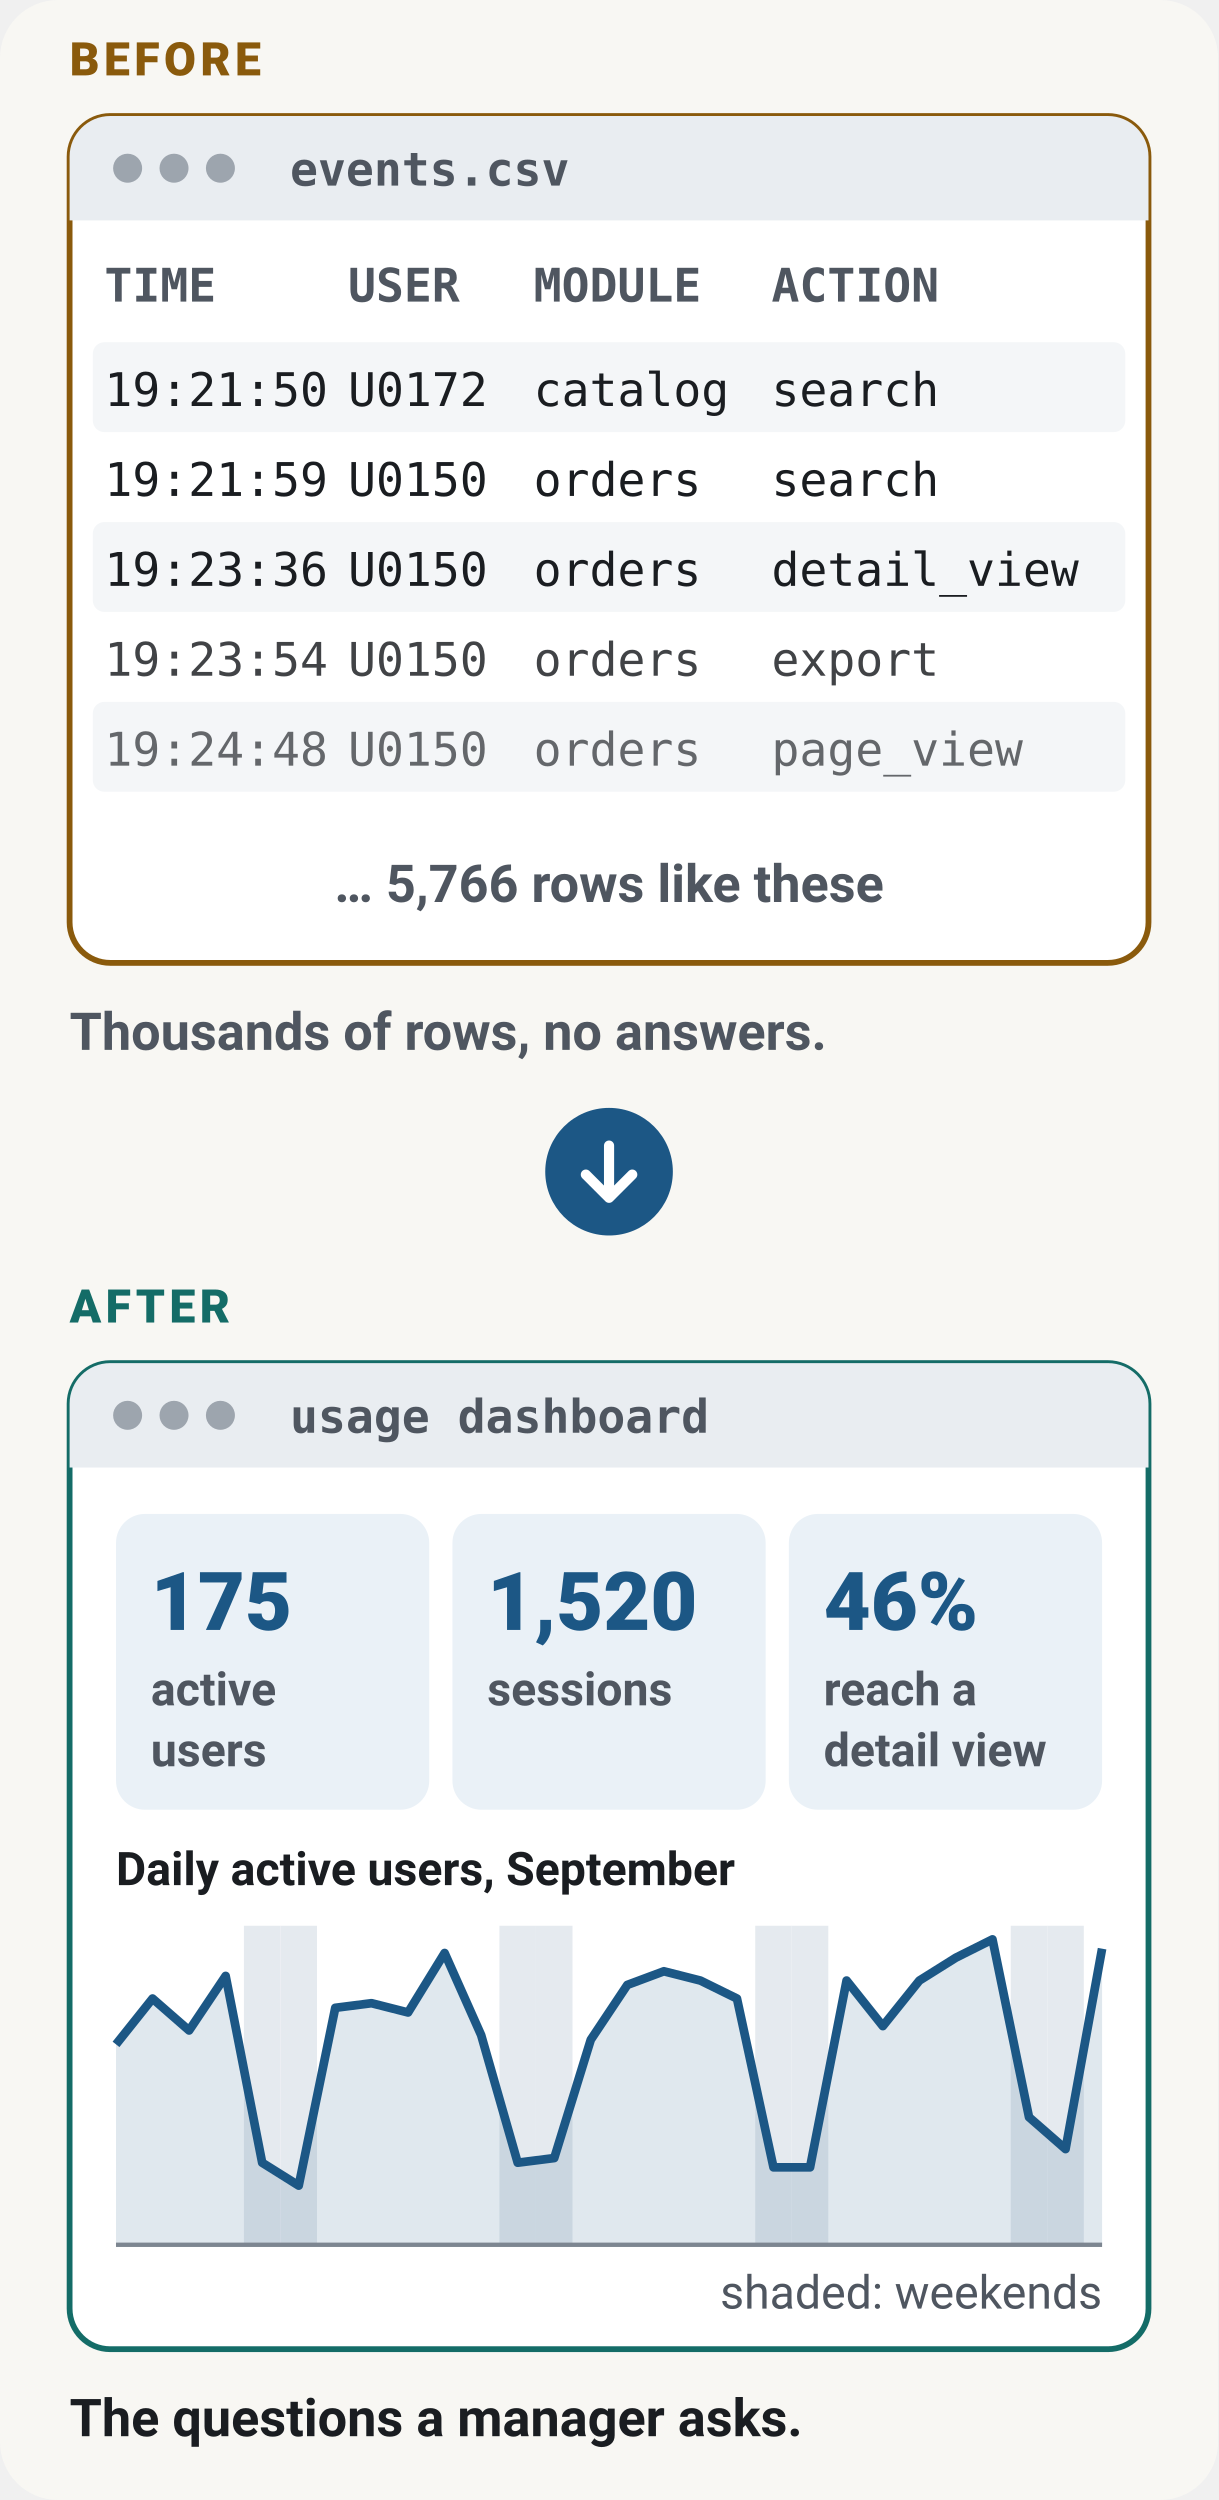
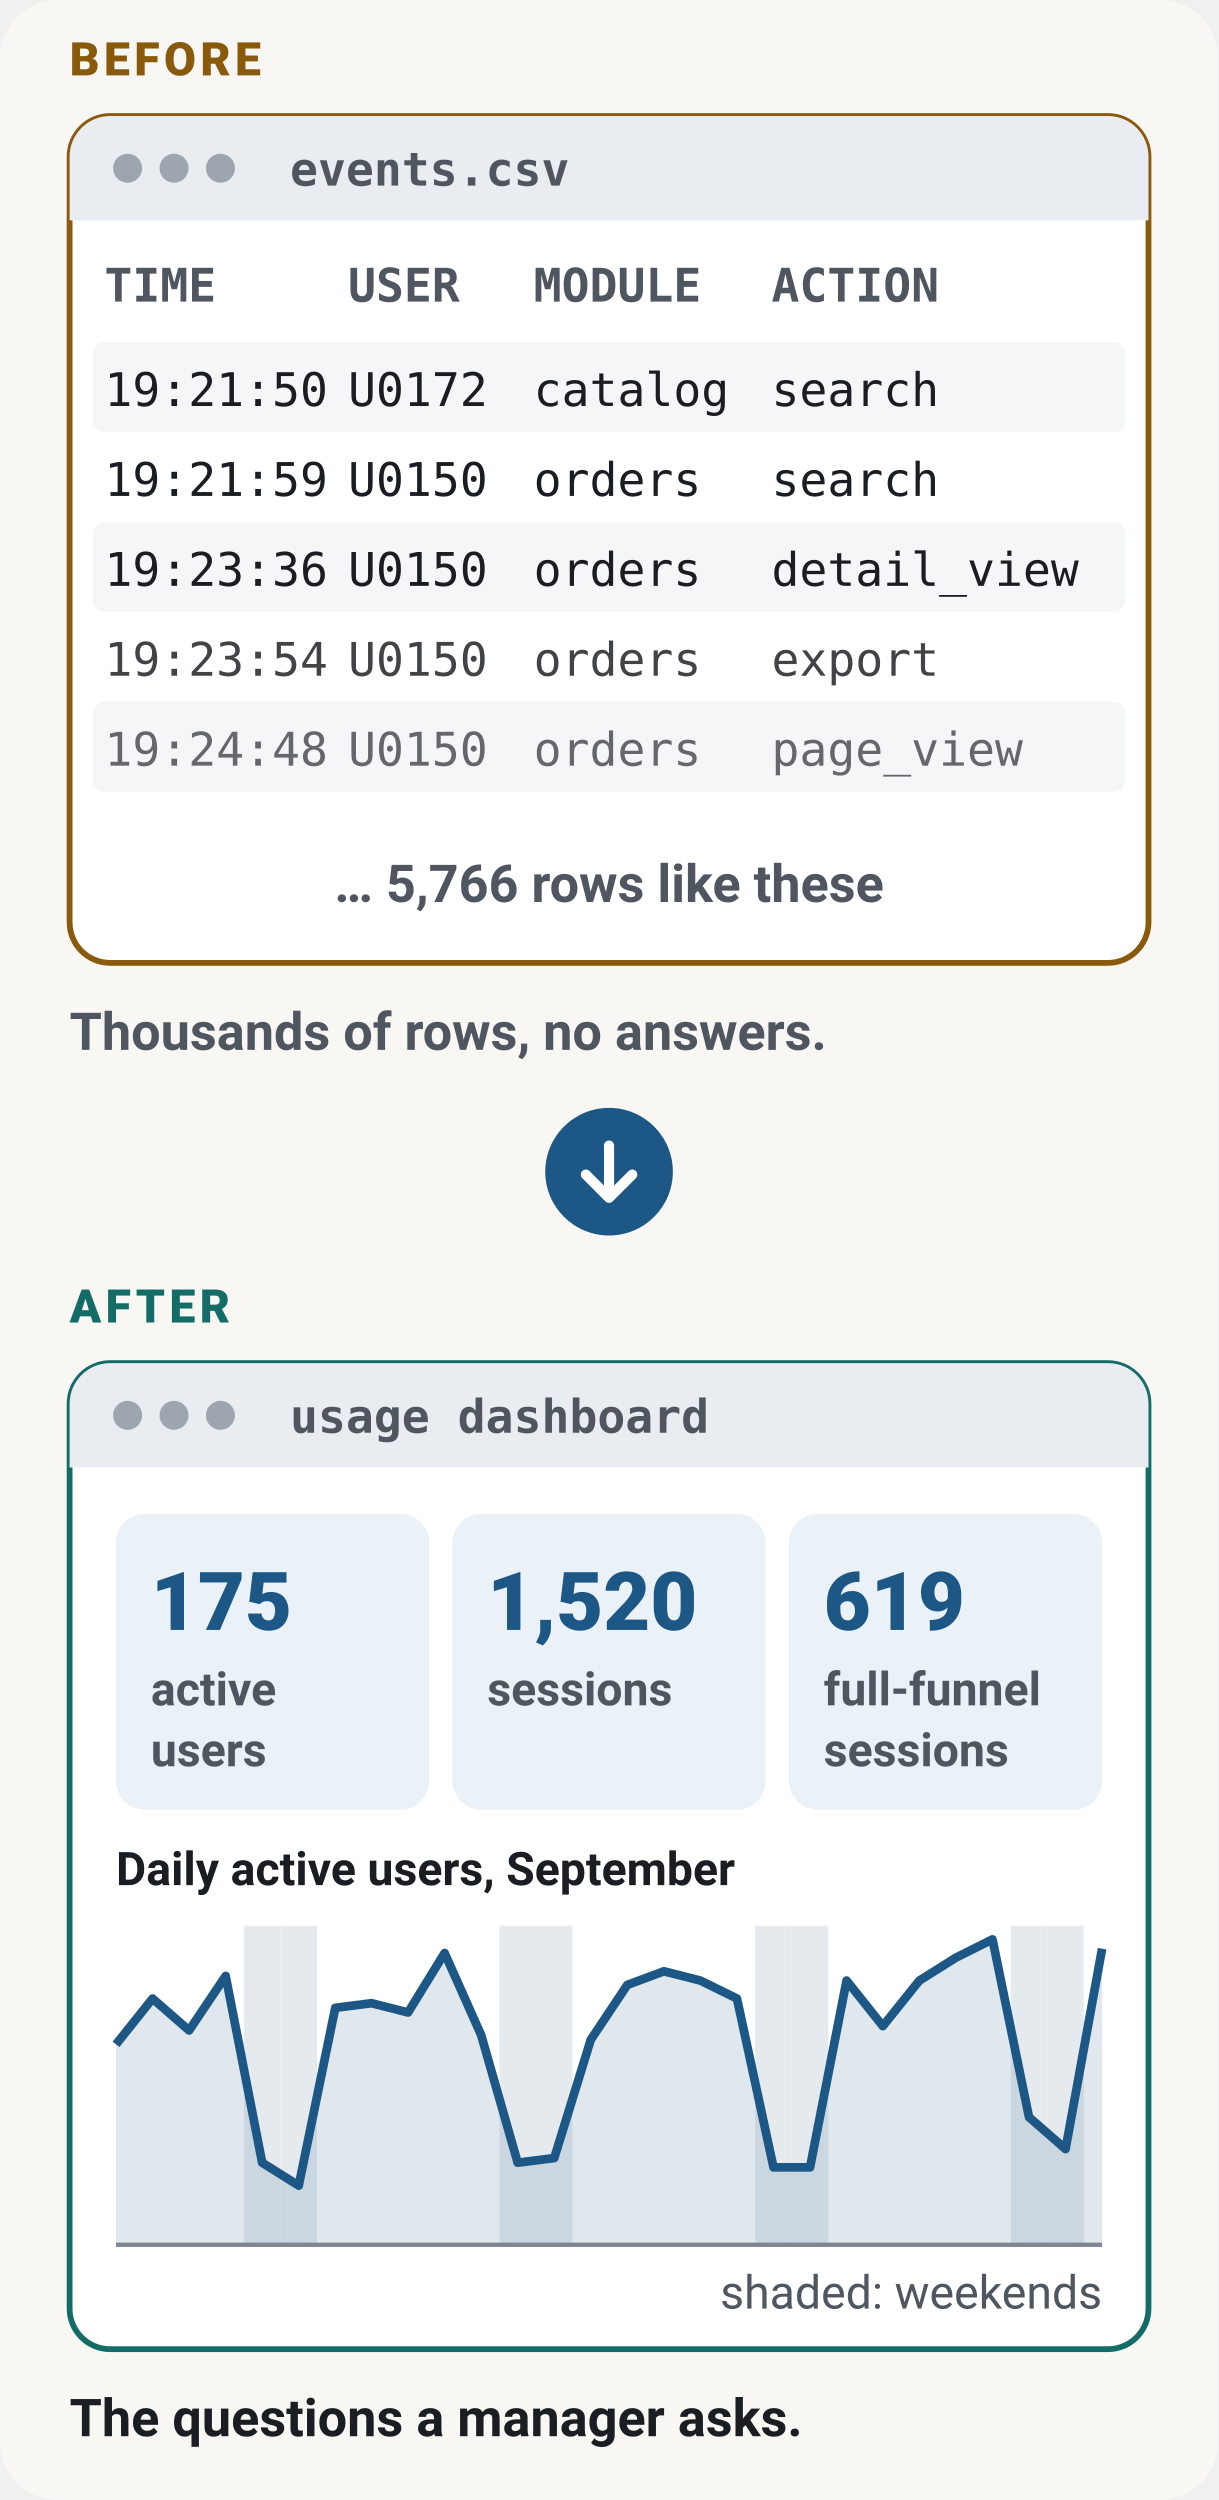
<svg xmlns="http://www.w3.org/2000/svg" viewBox="0 0 420 862" width="420" height="862" role="img" aria-labelledby="t">
  <defs>
    <marker id="ah" viewBox="0 0 10 10" refX="9" refY="5" markerWidth="7" markerHeight="7" orient="auto-start-reverse">
      <path d="M0 0L10 5L0 10z" fill="#7D8691" />
    </marker>
    <marker id="aw" viewBox="0 0 10 10" refX="9" refY="5" markerWidth="7" markerHeight="7" orient="auto-start-reverse">
      <path d="M0 0L10 5L0 10z" fill="#8A5A0C" />
    </marker>
  </defs>
  <rect width="420" height="862" rx="20" fill="#F8F7F3" />
  <g font-family="system-ui,-apple-system,'Segoe UI',Roboto,Helvetica,Arial,sans-serif">
    <text x="24" y="26" font-size="16" fill="#8A5A0C" font-weight="800" letter-spacing="1.5">BEFORE</text>
    <rect x="24" y="40" width="372" height="292" rx="14" fill="#FFFFFF" stroke="#8A5A0C" stroke-width="2" />
    <path d="M24 54 a14 14 0 0 1 14 -14 h344 a14 14 0 0 1 14 14 v22 h-372 z" fill="#E9EDF1" />
    <circle cx="44" cy="58" r="5" fill="#7D8691" opacity="0.7" />
    <circle cx="60" cy="58" r="5" fill="#7D8691" opacity="0.7" />
    <circle cx="76" cy="58" r="5" fill="#7D8691" opacity="0.7" />
    <text x="100" y="64" font-size="16" fill="#4F5660" font-weight="600" font-family="ui-monospace,'SF Mono','Cascadia Mono',Menlo,Consolas,monospace">events.csv</text>
    <text x="36" y="104" font-size="16" fill="#4F5660" font-weight="700" font-family="ui-monospace,'SF Mono','Cascadia Mono',Menlo,Consolas,monospace">TIME</text>
    <text x="120" y="104" font-size="16" fill="#4F5660" font-weight="700" font-family="ui-monospace,'SF Mono','Cascadia Mono',Menlo,Consolas,monospace">USER</text>
    <text x="184" y="104" font-size="16" fill="#4F5660" font-weight="700" font-family="ui-monospace,'SF Mono','Cascadia Mono',Menlo,Consolas,monospace">MODULE</text>
    <text x="266" y="104" font-size="16" fill="#4F5660" font-weight="700" font-family="ui-monospace,'SF Mono','Cascadia Mono',Menlo,Consolas,monospace">ACTION</text>
    <rect x="32" y="118" width="356" height="31" rx="4" fill="#F4F6F8" />
    <g opacity="1.00">
      <text x="36" y="140" font-size="16" fill="#1A1D21" font-family="ui-monospace,'SF Mono','Cascadia Mono',Menlo,Consolas,monospace">19:21:50</text>
      <text x="120" y="140" font-size="16" fill="#1A1D21" font-family="ui-monospace,'SF Mono','Cascadia Mono',Menlo,Consolas,monospace">U0172</text>
      <text x="184" y="140" font-size="16" fill="#1A1D21" font-family="ui-monospace,'SF Mono','Cascadia Mono',Menlo,Consolas,monospace">catalog</text>
      <text x="266" y="140" font-size="16" fill="#1A1D21" font-family="ui-monospace,'SF Mono','Cascadia Mono',Menlo,Consolas,monospace">search</text>
    </g>
    <g opacity="1.00">
      <text x="36" y="171" font-size="16" fill="#1A1D21" font-family="ui-monospace,'SF Mono','Cascadia Mono',Menlo,Consolas,monospace">19:21:59</text>
      <text x="120" y="171" font-size="16" fill="#1A1D21" font-family="ui-monospace,'SF Mono','Cascadia Mono',Menlo,Consolas,monospace">U0150</text>
      <text x="184" y="171" font-size="16" fill="#1A1D21" font-family="ui-monospace,'SF Mono','Cascadia Mono',Menlo,Consolas,monospace">orders</text>
      <text x="266" y="171" font-size="16" fill="#1A1D21" font-family="ui-monospace,'SF Mono','Cascadia Mono',Menlo,Consolas,monospace">search</text>
    </g>
    <rect x="32" y="180" width="356" height="31" rx="4" fill="#F4F6F8" />
    <g opacity="1.00">
      <text x="36" y="202" font-size="16" fill="#1A1D21" font-family="ui-monospace,'SF Mono','Cascadia Mono',Menlo,Consolas,monospace">19:23:36</text>
      <text x="120" y="202" font-size="16" fill="#1A1D21" font-family="ui-monospace,'SF Mono','Cascadia Mono',Menlo,Consolas,monospace">U0150</text>
      <text x="184" y="202" font-size="16" fill="#1A1D21" font-family="ui-monospace,'SF Mono','Cascadia Mono',Menlo,Consolas,monospace">orders</text>
      <text x="266" y="202" font-size="16" fill="#1A1D21" font-family="ui-monospace,'SF Mono','Cascadia Mono',Menlo,Consolas,monospace">detail_view</text>
    </g>
    <g opacity="0.83">
      <text x="36" y="233" font-size="16" fill="#1A1D21" font-family="ui-monospace,'SF Mono','Cascadia Mono',Menlo,Consolas,monospace">19:23:54</text>
      <text x="120" y="233" font-size="16" fill="#1A1D21" font-family="ui-monospace,'SF Mono','Cascadia Mono',Menlo,Consolas,monospace">U0150</text>
      <text x="184" y="233" font-size="16" fill="#1A1D21" font-family="ui-monospace,'SF Mono','Cascadia Mono',Menlo,Consolas,monospace">orders</text>
      <text x="266" y="233" font-size="16" fill="#1A1D21" font-family="ui-monospace,'SF Mono','Cascadia Mono',Menlo,Consolas,monospace">export</text>
    </g>
    <rect x="32" y="242" width="356" height="31" rx="4" fill="#F4F6F8" />
    <g opacity="0.66">
      <text x="36" y="264" font-size="16" fill="#1A1D21" font-family="ui-monospace,'SF Mono','Cascadia Mono',Menlo,Consolas,monospace">19:24:48</text>
      <text x="120" y="264" font-size="16" fill="#1A1D21" font-family="ui-monospace,'SF Mono','Cascadia Mono',Menlo,Consolas,monospace">U0150</text>
      <text x="184" y="264" font-size="16" fill="#1A1D21" font-family="ui-monospace,'SF Mono','Cascadia Mono',Menlo,Consolas,monospace">orders</text>
      <text x="266" y="264" font-size="16" fill="#1A1D21" font-family="ui-monospace,'SF Mono','Cascadia Mono',Menlo,Consolas,monospace">page_view</text>
    </g>
    <text x="210" y="311" font-size="18" fill="#4F5660" font-weight="700" text-anchor="middle">… 5,766 rows like these</text>
    <text x="24" y="362" font-size="18" fill="#4F5660" font-weight="600">Thousands of rows, no answers.</text>
    <circle cx="210" cy="404" r="22" fill="#1C5785" />
    <path d="M210 395 v16 M202 405 l8 8 l8 -8" fill="none" stroke="#FFFFFF" stroke-width="3.5" stroke-linecap="round" stroke-linejoin="round" />
    <text x="24" y="456" font-size="16" fill="#146C67" font-weight="800" letter-spacing="1.5">AFTER</text>
    <rect x="24" y="470" width="372" height="340" rx="14" fill="#FFFFFF" stroke="#146C67" stroke-width="2" />
    <path d="M24 484 a14 14 0 0 1 14 -14 h344 a14 14 0 0 1 14 14 v22 h-372 z" fill="#E9EDF1" />
    <circle cx="44" cy="488" r="5" fill="#7D8691" opacity="0.7" />
    <circle cx="60" cy="488" r="5" fill="#7D8691" opacity="0.7" />
    <circle cx="76" cy="488" r="5" fill="#7D8691" opacity="0.7" />
    <text x="100" y="494" font-size="16" fill="#4F5660" font-weight="600" font-family="ui-monospace,'SF Mono','Cascadia Mono',Menlo,Consolas,monospace">usage dashboard</text>
    <rect x="40.0" y="522" width="108.0" height="102" rx="10" fill="#EAF1F7" />
    <text x="52" y="562" font-size="28" fill="#1C5785" font-weight="800" data-box="40,522,108,102">175</text>
    <text x="52" y="588" font-size="16" fill="#4F5660" font-weight="600" data-box="40,522,108,102">active</text>
    <text x="52" y="609" font-size="16" fill="#4F5660" font-weight="600" data-box="40,522,108,102">users</text>
    <rect x="156.0" y="522" width="108.0" height="102" rx="10" fill="#EAF1F7" />
    <text x="168" y="562" font-size="28" fill="#1C5785" font-weight="800" data-box="156,522,108,102">1,520</text>
    <text x="168" y="588" font-size="16" fill="#4F5660" font-weight="600" data-box="156,522,108,102">sessions</text>
    <rect x="272.0" y="522" width="108.0" height="102" rx="10" fill="#EAF1F7" />
-     <text x="284" y="562" font-size="28" fill="#1C5785" font-weight="800" data-box="272,522,108,102">46%</text>
-     <text x="284" y="588" font-size="16" fill="#4F5660" font-weight="600" data-box="272,522,108,102">reach a</text>
-     <text x="284" y="609" font-size="16" fill="#4F5660" font-weight="600" data-box="272,522,108,102">detail view</text>
+     <text x="284" y="562" font-size="28" fill="#1C5785" font-weight="800" data-box="272,522,108,102">619</text>
+     <text x="284" y="588" font-size="16" fill="#4F5660" font-weight="600" data-box="272,522,108,102">full-funnel</text>
+     <text x="284" y="609" font-size="16" fill="#4F5660" font-weight="600" data-box="272,522,108,102">sessions</text>
    <text x="40" y="650" font-size="16" fill="#1A1D21" font-weight="700">Daily active users, September</text>
    <rect x="84.1" y="664" width="12.6" height="110" fill="#E5EAEF" />
    <rect x="96.7" y="664" width="12.6" height="110" fill="#E5EAEF" />
    <rect x="172.2" y="664" width="12.6" height="110" fill="#E5EAEF" />
    <rect x="184.8" y="664" width="12.6" height="110" fill="#E5EAEF" />
    <rect x="260.4" y="664" width="12.6" height="110" fill="#E5EAEF" />
    <rect x="273.0" y="664" width="12.6" height="110" fill="#E5EAEF" />
    <rect x="348.5" y="664" width="12.6" height="110" fill="#E5EAEF" />
    <rect x="361.1" y="664" width="12.6" height="110" fill="#E5EAEF" />
    <path d="M40.0 704.9 L52.6 689.1 L65.2 700.1 L77.8 681.3 L90.4 745.7 L103.0 753.6 L115.6 692.3 L128.1 690.7 L140.7 693.9 L153.3 673.4 L165.9 701.7 L178.5 745.7 L191.1 744.1 L203.7 703.3 L216.3 684.4 L228.9 679.7 L241.5 682.9 L254.1 689.1 L266.7 747.3 L279.3 747.3 L291.9 682.9 L304.4 698.6 L317.0 682.9 L329.6 675.0 L342.2 668.7 L354.8 730.0 L367.4 741.0 L380.0 671.9 L380.0 774 L40 774 Z" fill="#1C5785" opacity="0.14" />
    <path d="M40.0 704.9 L52.6 689.1 L65.2 700.1 L77.8 681.3 L90.4 745.7 L103.0 753.6 L115.6 692.3 L128.1 690.7 L140.7 693.9 L153.3 673.4 L165.9 701.7 L178.5 745.7 L191.1 744.1 L203.7 703.3 L216.3 684.4 L228.9 679.7 L241.5 682.9 L254.1 689.1 L266.7 747.3 L279.3 747.3 L291.9 682.9 L304.4 698.6 L317.0 682.9 L329.6 675.0 L342.2 668.7 L354.8 730.0 L367.4 741.0 L380.0 671.9" fill="none" stroke="#1C5785" stroke-width="3" stroke-linejoin="round" />
    <path d="M40 774 H380" stroke="#7D8691" stroke-width="1.5" />
    <text x="380" y="796" font-size="16" fill="#4F5660" text-anchor="end">shaded: weekends</text>
    <text x="24" y="840" font-size="18" fill="#1A1D21" font-weight="700">The questions a manager asks.</text>
  </g>
</svg>
